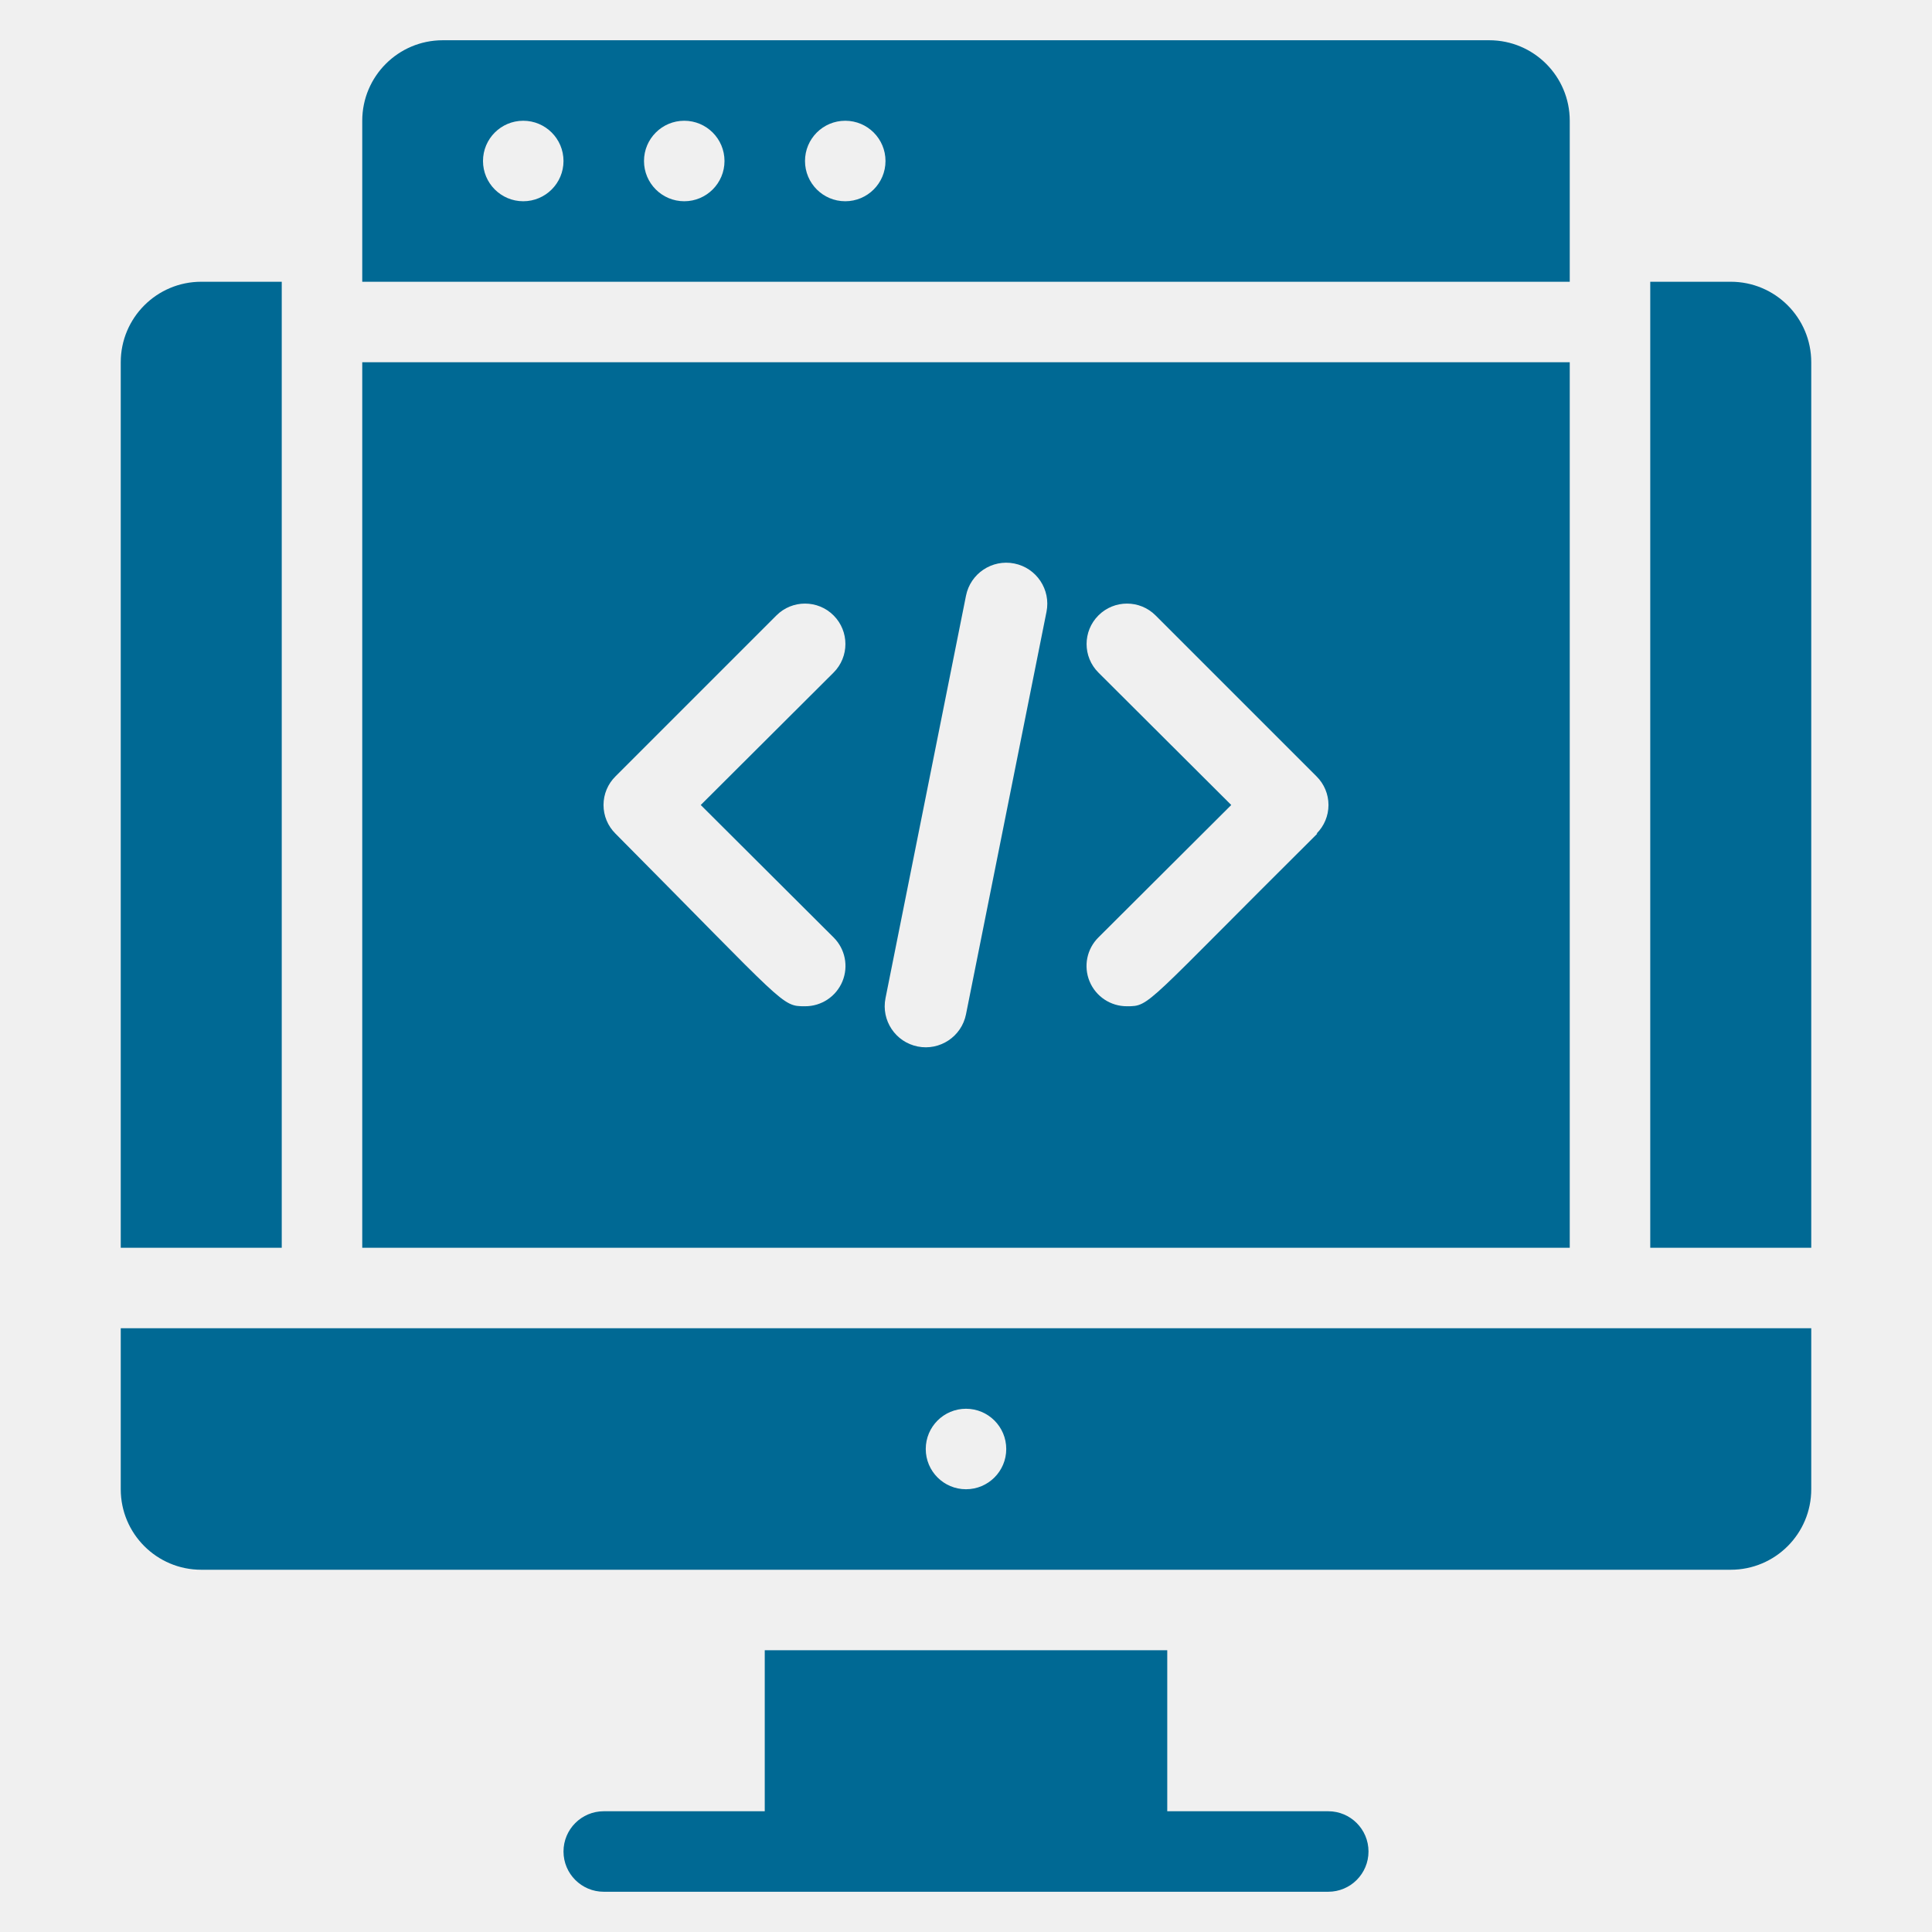
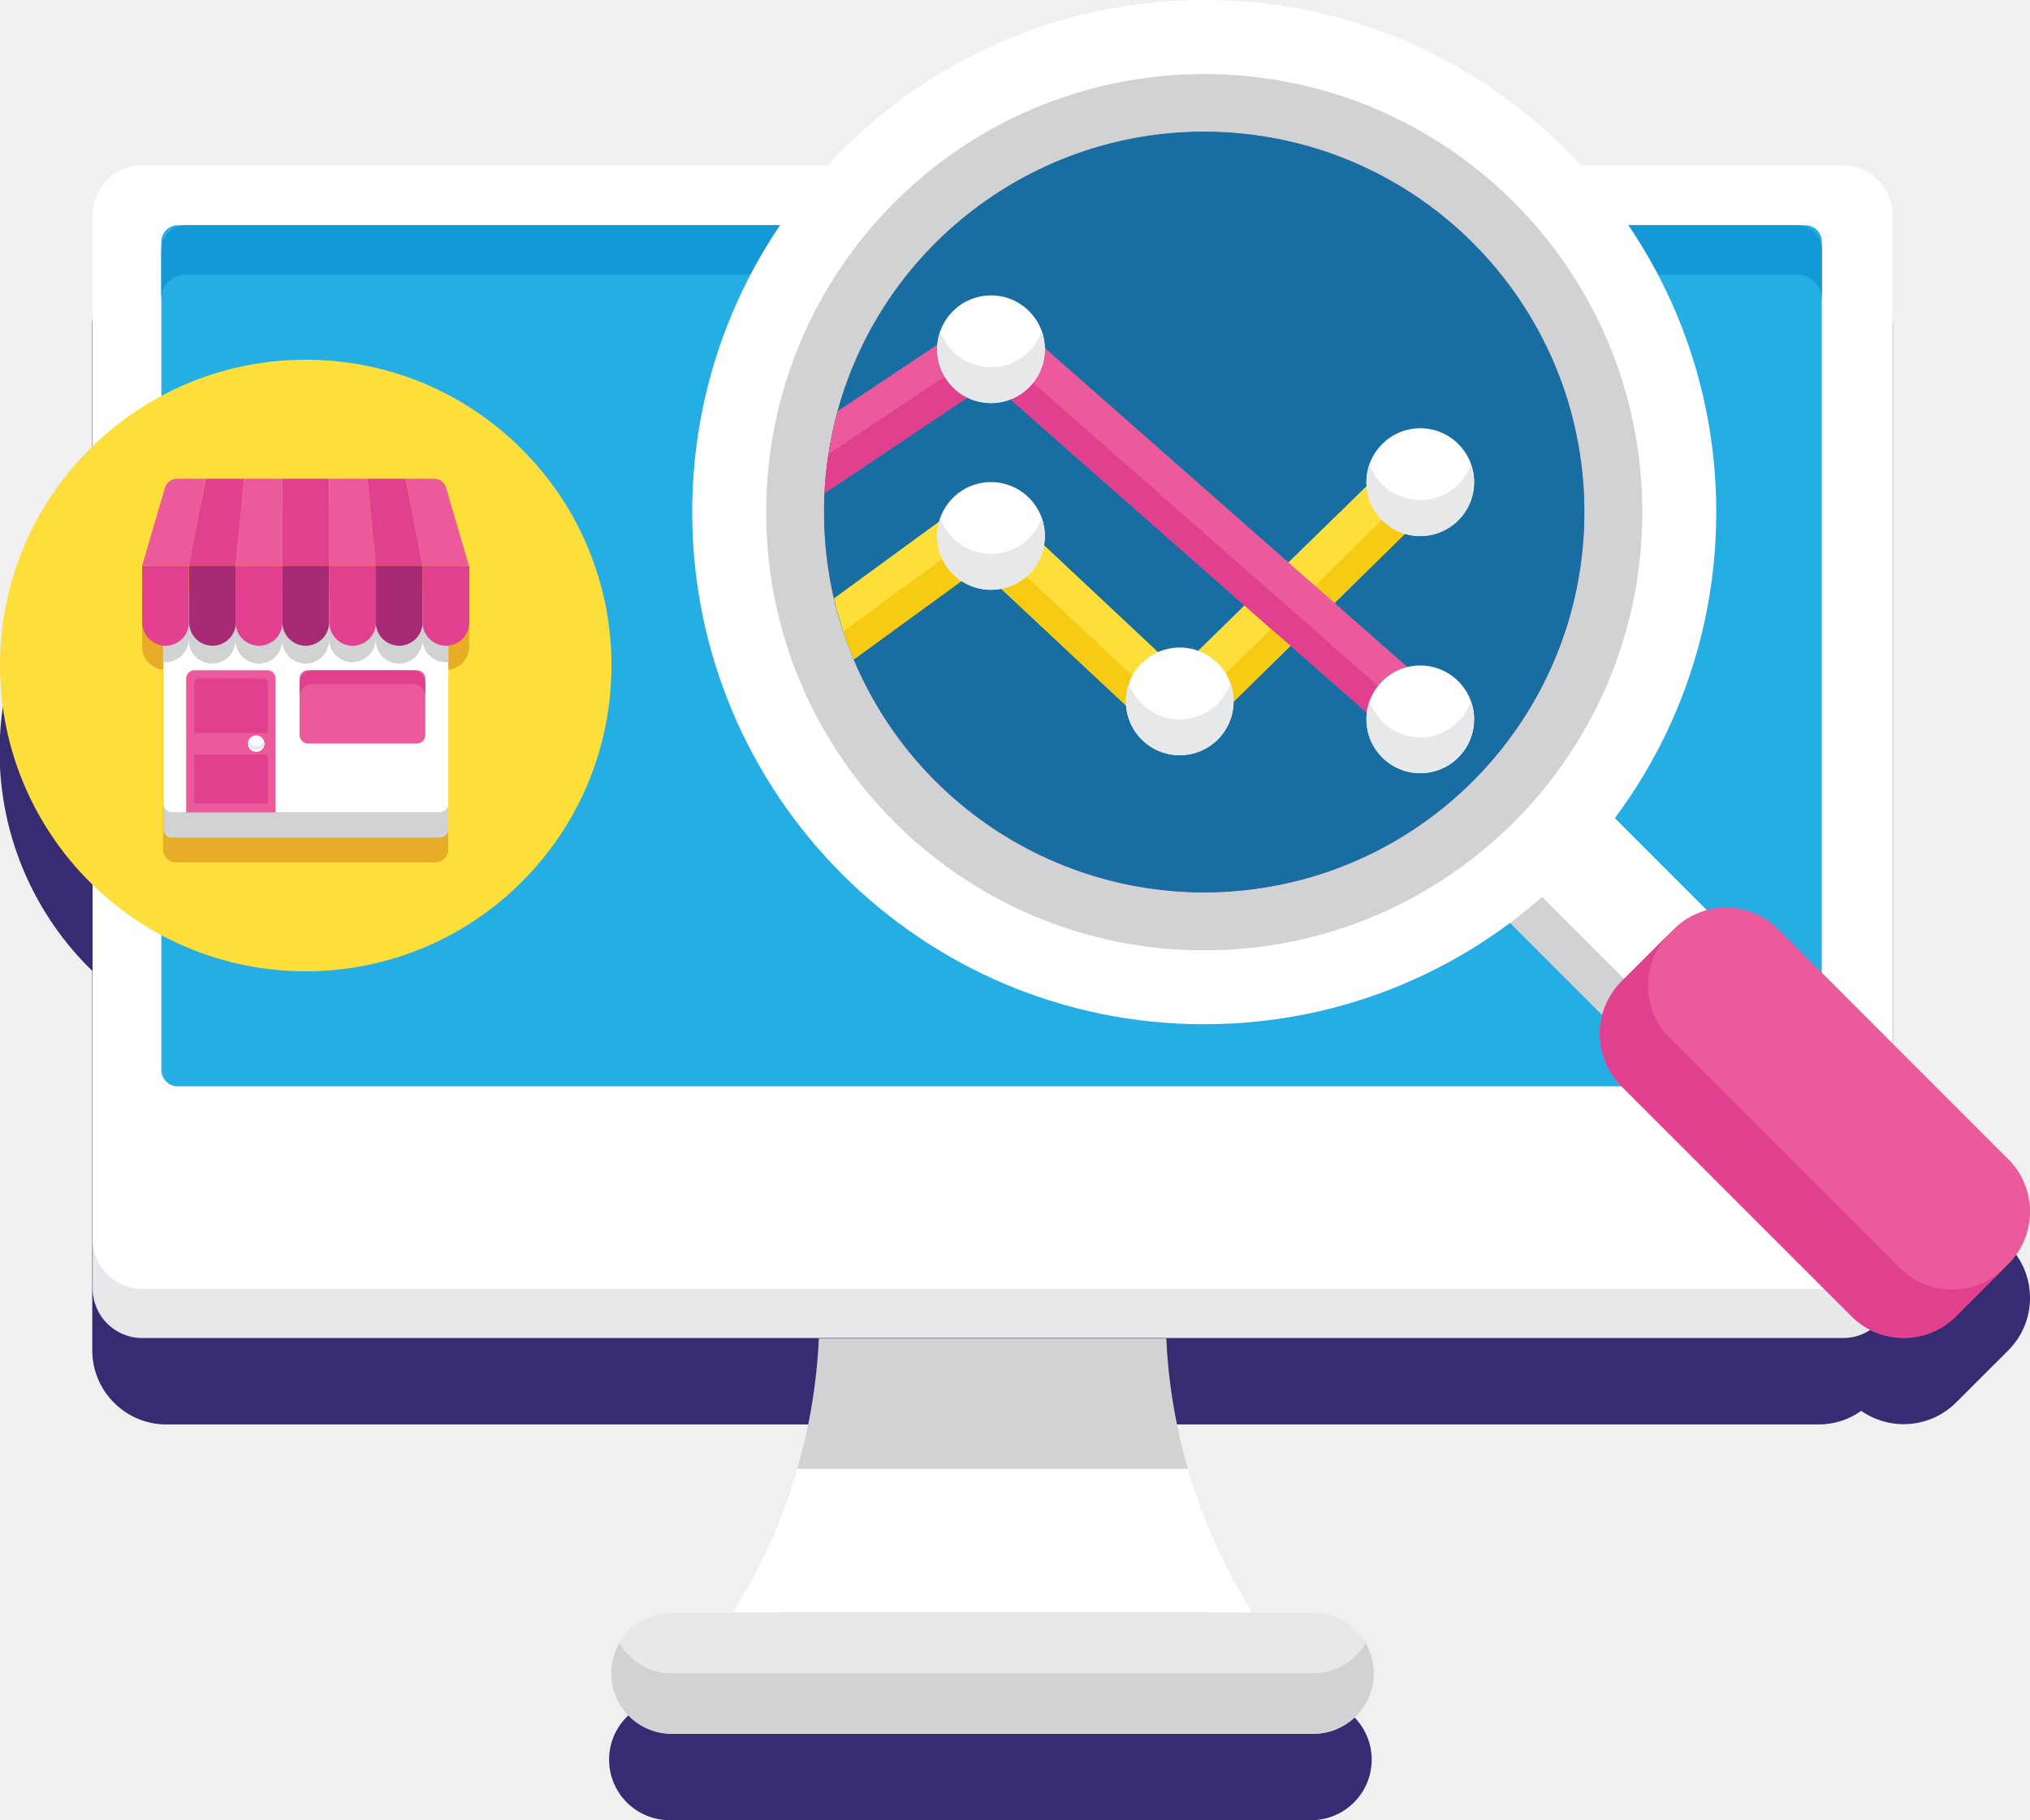
- <svg xmlns="http://www.w3.org/2000/svg" viewBox="0 0 48 48">
-   <g id="Computer_Web_Coding" data-name="Computer Web Coding" style="fill:#006994">
-     <path d="M7,7H5A2,2,0,0,0,3,9V31H7Z" style="fill:#006994" />
-     <path d="M43,7H41V31h4V9A2,2,0,0,0,43,7Z" style="fill:#006994" />
-     <path d="M3,37a2,2,0,0,0,2,2H43a2,2,0,0,0,2-2V33H3Zm21-2a1,1,0,0,1,0,2A1,1,0,0,1,24,35Z" style="fill:#006994" />
-     <path d="M33,45H29V41H19v4H15a1,1,0,0,0,0,2H33A1,1,0,0,0,33,45Z" style="fill:#006994" />
-     <path d="M39,3a2,2,0,0,0-2-2H11A2,2,0,0,0,9,3V7H39ZM13,5a1,1,0,0,1,0-2A1,1,0,0,1,13,5Zm4,0a1,1,0,0,1,0-2A1,1,0,0,1,17,5Zm4,0a1,1,0,0,1,0-2A1,1,0,0,1,21,5Z" style="fill:#006994" />
-     <path d="M39,9H9V31H39ZM20.71,23.29A1,1,0,0,1,20,25c-.59,0-.45,0-4.71-4.29a1,1,0,0,1,0-1.42l4-4a1,1,0,0,1,1.42,1.42L17.41,20ZM26,15.2l-2,10a1,1,0,0,1-2-.4l2-10A1,1,0,0,1,26,15.2Zm6.73,5.51C28.41,25,28.58,25,28,25a1,1,0,0,1-.71-1.71L30.59,20l-3.3-3.29a1,1,0,0,1,1.42-1.42l4,4A1,1,0,0,1,32.71,20.71Z" style="fill:#006994" />
-   </g>
+ <svg xmlns="http://www.w3.org/2000/svg" id="Layer_1" data-name="Layer 1" viewBox="0 0 246.2 220.68">
+   <defs>
+     <style>.cls-1{fill:#372b72;}.cls-2{fill:#e7e8e9;}.cls-3{fill:#fff;}.cls-4{fill:#25aee4;}.cls-5{fill:#1599d6;}.cls-6{fill:#d1d2d4;}.cls-7{fill:#eb5b9c;}.cls-8{fill:#e1408f;}.cls-9{fill:#186ea1;}.cls-10{fill:#fede3a;}.cls-11{fill:#f7cb13;}.cls-12{fill:#e7ad26;}.cls-13{fill:#e23f8f;}.cls-14{fill:#a82a74;}</style>
+   </defs>
+   <path class="cls-1" d="M245.8,166.72l-14-14V55.14a9,9,0,0,0-8.95-9H194a62.06,62.06,0,0,0-91.36,0H22.42a9,9,0,0,0-9,9V80.26a37.06,37.06,0,0,0,0,53.17v46a9,9,0,0,0,9,9h79.12a67.73,67.73,0,0,1-9.13,31.06l-1.31,2.25H83.71a7.34,7.34,0,1,0,0,14.67h77.81a7.34,7.34,0,0,0,0-14.67h-7.39l-1.31-2.25a67.75,67.75,0,0,1-9.14-31.06h79.13a8.88,8.88,0,0,0,5.15-1.65,9,9,0,0,0,11.49-1l6.35-6.34A9,9,0,0,0,245.8,166.72ZM148.28,42.14a45.85,45.85,0,0,1,18.89,4H129.39A45.85,45.85,0,0,1,148.28,42.14Z" transform="translate(-2.23 -15.7)" />
+   <rect class="cls-2" x="11.24" y="26.01" width="218.29" height="136.24" rx="6" />
+   <rect class="cls-3" x="11.24" y="20.04" width="218.29" height="136.24" rx="6" />
+   <rect class="cls-4" x="19.57" y="27.31" width="201.38" height="104.42" rx="2" />
+   <path class="cls-5" d="M220.2,43H24.78a3,3,0,0,0-3,3v6a3,3,0,0,1,3-3H220.2a3,3,0,0,1,3,3V46A3,3,0,0,0,220.2,43Z" transform="translate(-2.23 -15.7)" />
+   <path class="cls-6" d="M154.13,211.27h-63L92.41,209A67.74,67.74,0,0,0,101.54,178h42.14A67.75,67.75,0,0,0,152.82,209Z" transform="translate(-2.23 -15.7)" />
+   <path class="cls-2" d="M161.52,225.94H83.71a7.34,7.34,0,0,1-7.34-7.34h0a7.34,7.34,0,0,1,7.34-7.33h77.81a7.33,7.33,0,0,1,7.33,7.33h0A7.34,7.34,0,0,1,161.52,225.94Z" transform="translate(-2.23 -15.7)" />
+   <path class="cls-6" d="M161.52,218.6H83.71a7.31,7.31,0,0,1-6.35-3.66,7.21,7.21,0,0,0-1,3.66,7.34,7.34,0,0,0,7.34,7.34h77.81a7.34,7.34,0,0,0,7.33-7.34,7.21,7.21,0,0,0-1-3.66A7.33,7.33,0,0,1,161.52,218.6Z" transform="translate(-2.23 -15.7)" />
+   <path class="cls-3" d="M92.41,209l-1.31,2.25h63L152.82,209a67.89,67.89,0,0,1-6.51-15.19H98.91A67.4,67.4,0,0,1,92.41,209Z" transform="translate(-2.23 -15.7)" />
+   <rect class="cls-3" x="186.11" y="111.06" width="17.95" height="27.11" transform="translate(-33.2 158.74) rotate(-45)" />
+   <rect class="cls-6" x="188.02" y="115.65" width="4.96" height="27.11" transform="translate(-37.8 156.84) rotate(-45)" />
+   <rect class="cls-7" x="208.87" y="123.15" width="26.93" height="57.4" rx="8.98" transform="translate(-44.48 185.99) rotate(-45)" />
+   <path class="cls-8" d="M232.63,169.45l-27.9-27.89a9,9,0,0,1,0-12.7l.51-.5,0,0-6.35,6.34a9,9,0,0,0,0,12.7l27.9,27.89a9,9,0,0,0,12.69,0l5.85-5.84A9,9,0,0,1,232.63,169.45Z" transform="translate(-2.23 -15.7)" />
+   <path class="cls-3" d="M148.28,15.7a62.1,62.1,0,1,0,62.1,62.1A62.1,62.1,0,0,0,148.28,15.7Zm0,108.21A46.11,46.11,0,1,1,194.39,77.8,46.11,46.11,0,0,1,148.28,123.91Z" transform="translate(-2.23 -15.7)" />
+   <path class="cls-6" d="M148.28,24.68A53.13,53.13,0,1,0,201.41,77.8,53.13,53.13,0,0,0,148.28,24.68Zm0,99.23A46.11,46.11,0,1,1,194.39,77.8,46.11,46.11,0,0,1,148.28,123.91Z" transform="translate(-2.23 -15.7)" />
+   <circle class="cls-7" cx="146.05" cy="62.1" r="46.11" />
+   <path class="cls-9" d="M194.38,77.81a46.11,46.11,0,0,1-88.62,17.85c-.47-1.11-.89-2.25-1.28-3.4-.43-1.31-.81-2.64-1.12-4a46.84,46.84,0,0,1-1.19-10.46c0-.78,0-1.55.06-2.31a41.25,41.25,0,0,1,.49-4.76,42.51,42.51,0,0,1,1.09-5.18,46.11,46.11,0,0,1,90.57,12.25Z" transform="translate(-2.23 -15.7)" />
+   <path class="cls-10" d="M177.36,74.18a3.57,3.57,0,0,1-.38,1.66h0a3,3,0,0,1-.7,1l-3.67,3.6-8.53,8.38-2.91,2.85L158.76,94l-6.92,6.79-4.13,4a3.68,3.68,0,0,1-5.1.05l-3.81-3.58L123.66,87.1,121,84.58l-2.15,1.57-13.07,9.51c-.47-1.11-.89-2.25-1.28-3.4-.43-1.31-.81-2.64-1.12-4l12.77-9.33h0l.23-.15,2.68-2a3.7,3.7,0,0,1,4.73.28l3.66,3.43,1.41,1.33,13.79,12.93,2.43,2.29,2.49-2.45,5.64-5.53,2.39-2.33,2.9-2.85L168,74.62l1.13-1.12,2-2a3.7,3.7,0,0,1,5.22.06,2.61,2.61,0,0,1,.34.42,3.94,3.94,0,0,1,.32.51,3.33,3.33,0,0,1,.16.4c0,.08.06.14.08.21a.23.23,0,0,1,0,.07,3,3,0,0,1,.09.41A3.43,3.43,0,0,1,177.36,74.18Z" transform="translate(-2.23 -15.7)" />
+   <path class="cls-11" d="M177.36,74.18a3.57,3.57,0,0,1-.38,1.66h0a3,3,0,0,1-.7,1l-3.67,3.6-8.53,8.38-2.91,2.85L158.76,94l-6.92,6.79-4.13,4a3.68,3.68,0,0,1-5.1.05l-3.81-3.58L123.66,87.1,121,84.58l-2.15,1.57-13.07,9.51c-.47-1.11-.89-2.25-1.28-3.4l12-8.77,2.32-1.7L121,80.24l2.67,2.51,3.06,2.88,12.84,12,3.06,2.88a3.68,3.68,0,0,0,5.1-.06l3.18-3.11,5.55-5.43,2.37-2.35,2.91-2.85,8.13-8,2.77-2.72,3.64-3.58a3.47,3.47,0,0,0,.4-.46,3.94,3.94,0,0,1,.32.51,3.33,3.33,0,0,1,.16.4c0,.08.06.14.08.21a.23.23,0,0,1,0,.07,3,3,0,0,1,.09.41A3.43,3.43,0,0,1,177.36,74.18Z" transform="translate(-2.23 -15.7)" />
+   <path class="cls-7" d="M177.36,102.21a3.68,3.68,0,0,1-.22,1.26,3.87,3.87,0,0,1-.69,1.14c-.07.09-.16.18-.23.26a3.71,3.71,0,0,1-5,.09L168,102.11,158.76,94l-2.32-2-3.24-2.85-28.39-25L122.42,62l-2.84,1.89L102.23,75.5a41.25,41.25,0,0,1,.49-4.76,42.51,42.51,0,0,1,1.09-5.18l12.11-8.07.84-.56,3.92-2.62a3.71,3.71,0,0,1,4.49.3L128,57.09l1,.85,29.53,26,3.23,2.83,2.34,2.06,8.86,7.79,3.21,2.82a3.71,3.71,0,0,1,.5.55,2.12,2.12,0,0,1,.24.37l.17.3a.67.67,0,0,0,.06.15,1.43,1.43,0,0,1,.09.27,2.48,2.48,0,0,1,.1.39c0,.12,0,.24.06.36S177.36,102.06,177.36,102.21Z" transform="translate(-2.23 -15.7)" />
+   <path class="cls-8" d="M177.36,102.21a3.45,3.45,0,0,1-.22,1.26,3.87,3.87,0,0,1-.69,1.14c-.07.09-.16.18-.23.26a3.71,3.71,0,0,1-5,.09L168,102.11,158.76,94l-2.32-2-3.24-2.85-28.39-25L122.42,62l-2.84,1.89L102.23,75.5a41.25,41.25,0,0,1,.49-4.76l14.08-9.38,2.7-1.81h0l2.9-1.95,2.45,2.14,2.67,2.36,28.05,24.66,3.22,2.83,2.34,2.06,8.22,7.22,1.88,1.66a3.69,3.69,0,0,0,5.2-.35l.18-.22a2.12,2.12,0,0,1,.24.37l.17.3a.67.67,0,0,0,.06.15,1.43,1.43,0,0,1,.09.27,2.48,2.48,0,0,1,.1.39c0,.12,0,.24.06.36S177.36,102.06,177.36,102.21Z" transform="translate(-2.23 -15.7)" />
+   <circle class="cls-3" cx="120.19" cy="42.35" r="6.53" />
+   <path class="cls-2" d="M122.42,60.23a6.54,6.54,0,0,1-6.16-4.36,6.53,6.53,0,1,0,12.32,0A6.53,6.53,0,0,1,122.42,60.23Z" transform="translate(-2.23 -15.7)" />
+   <circle class="cls-3" cx="120.19" cy="64.99" r="6.53" />
+   <path class="cls-2" d="M122.42,82.87a6.55,6.55,0,0,1-6.16-4.35,6.53,6.53,0,1,0,12.32,0A6.54,6.54,0,0,1,122.42,82.87Z" transform="translate(-2.23 -15.7)" />
+   <circle class="cls-3" cx="143.08" cy="85.05" r="6.53" />
+   <path class="cls-2" d="M145.31,102.93a6.55,6.55,0,0,1-6.16-4.35,6.53,6.53,0,1,0,12.32,0A6.54,6.54,0,0,1,145.31,102.93Z" transform="translate(-2.23 -15.7)" />
+   <circle class="cls-3" cx="172.25" cy="87.23" r="6.53" />
+   <path class="cls-2" d="M174.48,105.11a6.54,6.54,0,0,1-6.16-4.36,6.53,6.53,0,1,0,12.32,0A6.54,6.54,0,0,1,174.48,105.11Z" transform="translate(-2.23 -15.7)" />
+   <circle class="cls-3" cx="172.25" cy="58.46" r="6.53" />
+   <path class="cls-2" d="M174.48,76.34A6.54,6.54,0,0,1,168.32,72a6.61,6.61,0,0,0-.37,2.18,6.53,6.53,0,1,0,13.06,0,6.61,6.61,0,0,0-.37-2.18A6.54,6.54,0,0,1,174.48,76.34Z" transform="translate(-2.23 -15.7)" />
+   <circle class="cls-10" cx="37.08" cy="80.7" r="37.08" />
+   <path class="cls-12" d="M56.39,77.84a1.53,1.53,0,0,0-1.47-1.11H23.7a1.53,1.53,0,0,0-1.47,1.11l-2.76,9.43v6.84A2.83,2.83,0,0,0,22,96.92v21.81a1.54,1.54,0,0,0,1.54,1.54h31.5a1.54,1.54,0,0,0,1.54-1.54V96.92a2.83,2.83,0,0,0,2.55-2.81V87.27Z" transform="translate(-2.23 -15.7)" />
+   <path class="cls-6" d="M19.79,75.08H54.37a0,0,0,0,1,0,0v25.47a1,1,0,0,1-1,1H20.83a1,1,0,0,1-1-1V75.08A0,0,0,0,1,19.79,75.08Z" />
+   <path class="cls-3" d="M19.79,72H54.37a0,0,0,0,1,0,0V97.48a1,1,0,0,1-1,1H20.83a1,1,0,0,1-1-1V72A0,0,0,0,1,19.79,72Z" />
+   <path class="cls-6" d="M22,96l.29,0a2.84,2.84,0,0,0,2.83-2.84,2.84,2.84,0,1,0,5.67,0,2.84,2.84,0,1,0,5.67,0,2.84,2.84,0,1,0,5.67,0,2.83,2.83,0,1,0,5.66,0,2.84,2.84,0,1,0,5.67,0A2.84,2.84,0,0,0,56.32,96l.28,0V87.71H22Z" transform="translate(-2.23 -15.7)" />
+   <path class="cls-13" d="M22.31,94h0a2.84,2.84,0,0,1-2.84-2.83V84.29h5.67v6.84A2.83,2.83,0,0,1,22.31,94Z" transform="translate(-2.23 -15.7)" />
+   <path class="cls-14" d="M28,94h0a2.83,2.83,0,0,1-2.83-2.83V84.29h5.67v6.84A2.84,2.84,0,0,1,28,94Z" transform="translate(-2.23 -15.7)" />
+   <path class="cls-13" d="M33.64,94h0a2.83,2.83,0,0,1-2.83-2.83V84.29h5.67v6.84A2.84,2.84,0,0,1,33.64,94Z" transform="translate(-2.23 -15.7)" />
+   <path class="cls-14" d="M39.31,94h0a2.83,2.83,0,0,1-2.83-2.83V84.29h5.67v6.84A2.84,2.84,0,0,1,39.31,94Z" transform="translate(-2.23 -15.7)" />
+   <path class="cls-13" d="M45,94h0a2.83,2.83,0,0,1-2.83-2.83V84.29h5.66v6.84A2.83,2.83,0,0,1,45,94Z" transform="translate(-2.23 -15.7)" />
+   <path class="cls-14" d="M50.65,94h0a2.84,2.84,0,0,1-2.84-2.83V84.29h5.67v6.84A2.83,2.83,0,0,1,50.65,94Z" transform="translate(-2.23 -15.7)" />
+   <path class="cls-13" d="M56.32,94h0a2.84,2.84,0,0,1-2.84-2.83V84.29h5.67v6.84A2.83,2.83,0,0,1,56.32,94Z" transform="translate(-2.23 -15.7)" />
+   <path class="cls-7" d="M27.19,73.75H23.7a1.53,1.53,0,0,0-1.47,1.11l-2.76,9.43h5.67Z" transform="translate(-2.23 -15.7)" />
+   <polygon class="cls-8" points="29.61 58.05 24.97 58.05 22.91 68.58 28.58 68.58 29.61 58.05" />
+   <polygon class="cls-7" points="34.25 58.05 29.61 58.05 28.58 68.58 34.25 68.58 34.25 58.05" />
+   <rect class="cls-8" x="34.25" y="58.05" width="5.67" height="10.54" />
+   <polygon class="cls-7" points="44.56 58.05 39.92 58.05 39.92 68.58 45.59 68.58 44.56 58.05" />
+   <polygon class="cls-8" points="49.2 58.05 44.56 58.05 45.59 68.58 51.25 68.58 49.2 58.05" />
+   <path class="cls-7" d="M54.92,73.75H51.43l2,10.54h5.67l-2.76-9.43A1.53,1.53,0,0,0,54.92,73.75Z" transform="translate(-2.23 -15.7)" />
+   <path class="cls-7" d="M23.61,81.27h8.81a1,1,0,0,1,1,1V98.51a0,0,0,0,1,0,0H22.58a0,0,0,0,1,0,0V82.3A1,1,0,0,1,23.61,81.27Z" />
+   <path class="cls-13" d="M24,82.3h8a.47.47,0,0,1,.47.47V97.45a0,0,0,0,1,0,0H23.56a0,0,0,0,1,0,0V82.77A.47.47,0,0,1,24,82.3Z" />
+   <rect class="cls-7" x="36.33" y="81.27" width="15.25" height="8.89" rx="1.03" />
+   <path class="cls-13" d="M52.27,97H40.1a1.54,1.54,0,0,0-1.54,1.54v1.64a1.54,1.54,0,0,1,1.54-1.54H52.27a1.54,1.54,0,0,1,1.54,1.54V98.51A1.54,1.54,0,0,0,52.27,97Z" transform="translate(-2.23 -15.7)" />
+   <rect class="cls-7" x="23.56" y="88.9" width="8.91" height="2.6" />
+   <path class="cls-3" d="M34.3,105.87a1,1,0,1,1-1-1A1,1,0,0,1,34.3,105.87Z" transform="translate(-2.23 -15.7)" />
+   <path class="cls-2" d="M33.33,106.22a1,1,0,0,1-.91-.66,1.07,1.07,0,0,0-.06.31,1,1,0,0,0,1.94,0,.82.82,0,0,0-.07-.31A1,1,0,0,1,33.33,106.22Z" transform="translate(-2.23 -15.7)" />
</svg>
